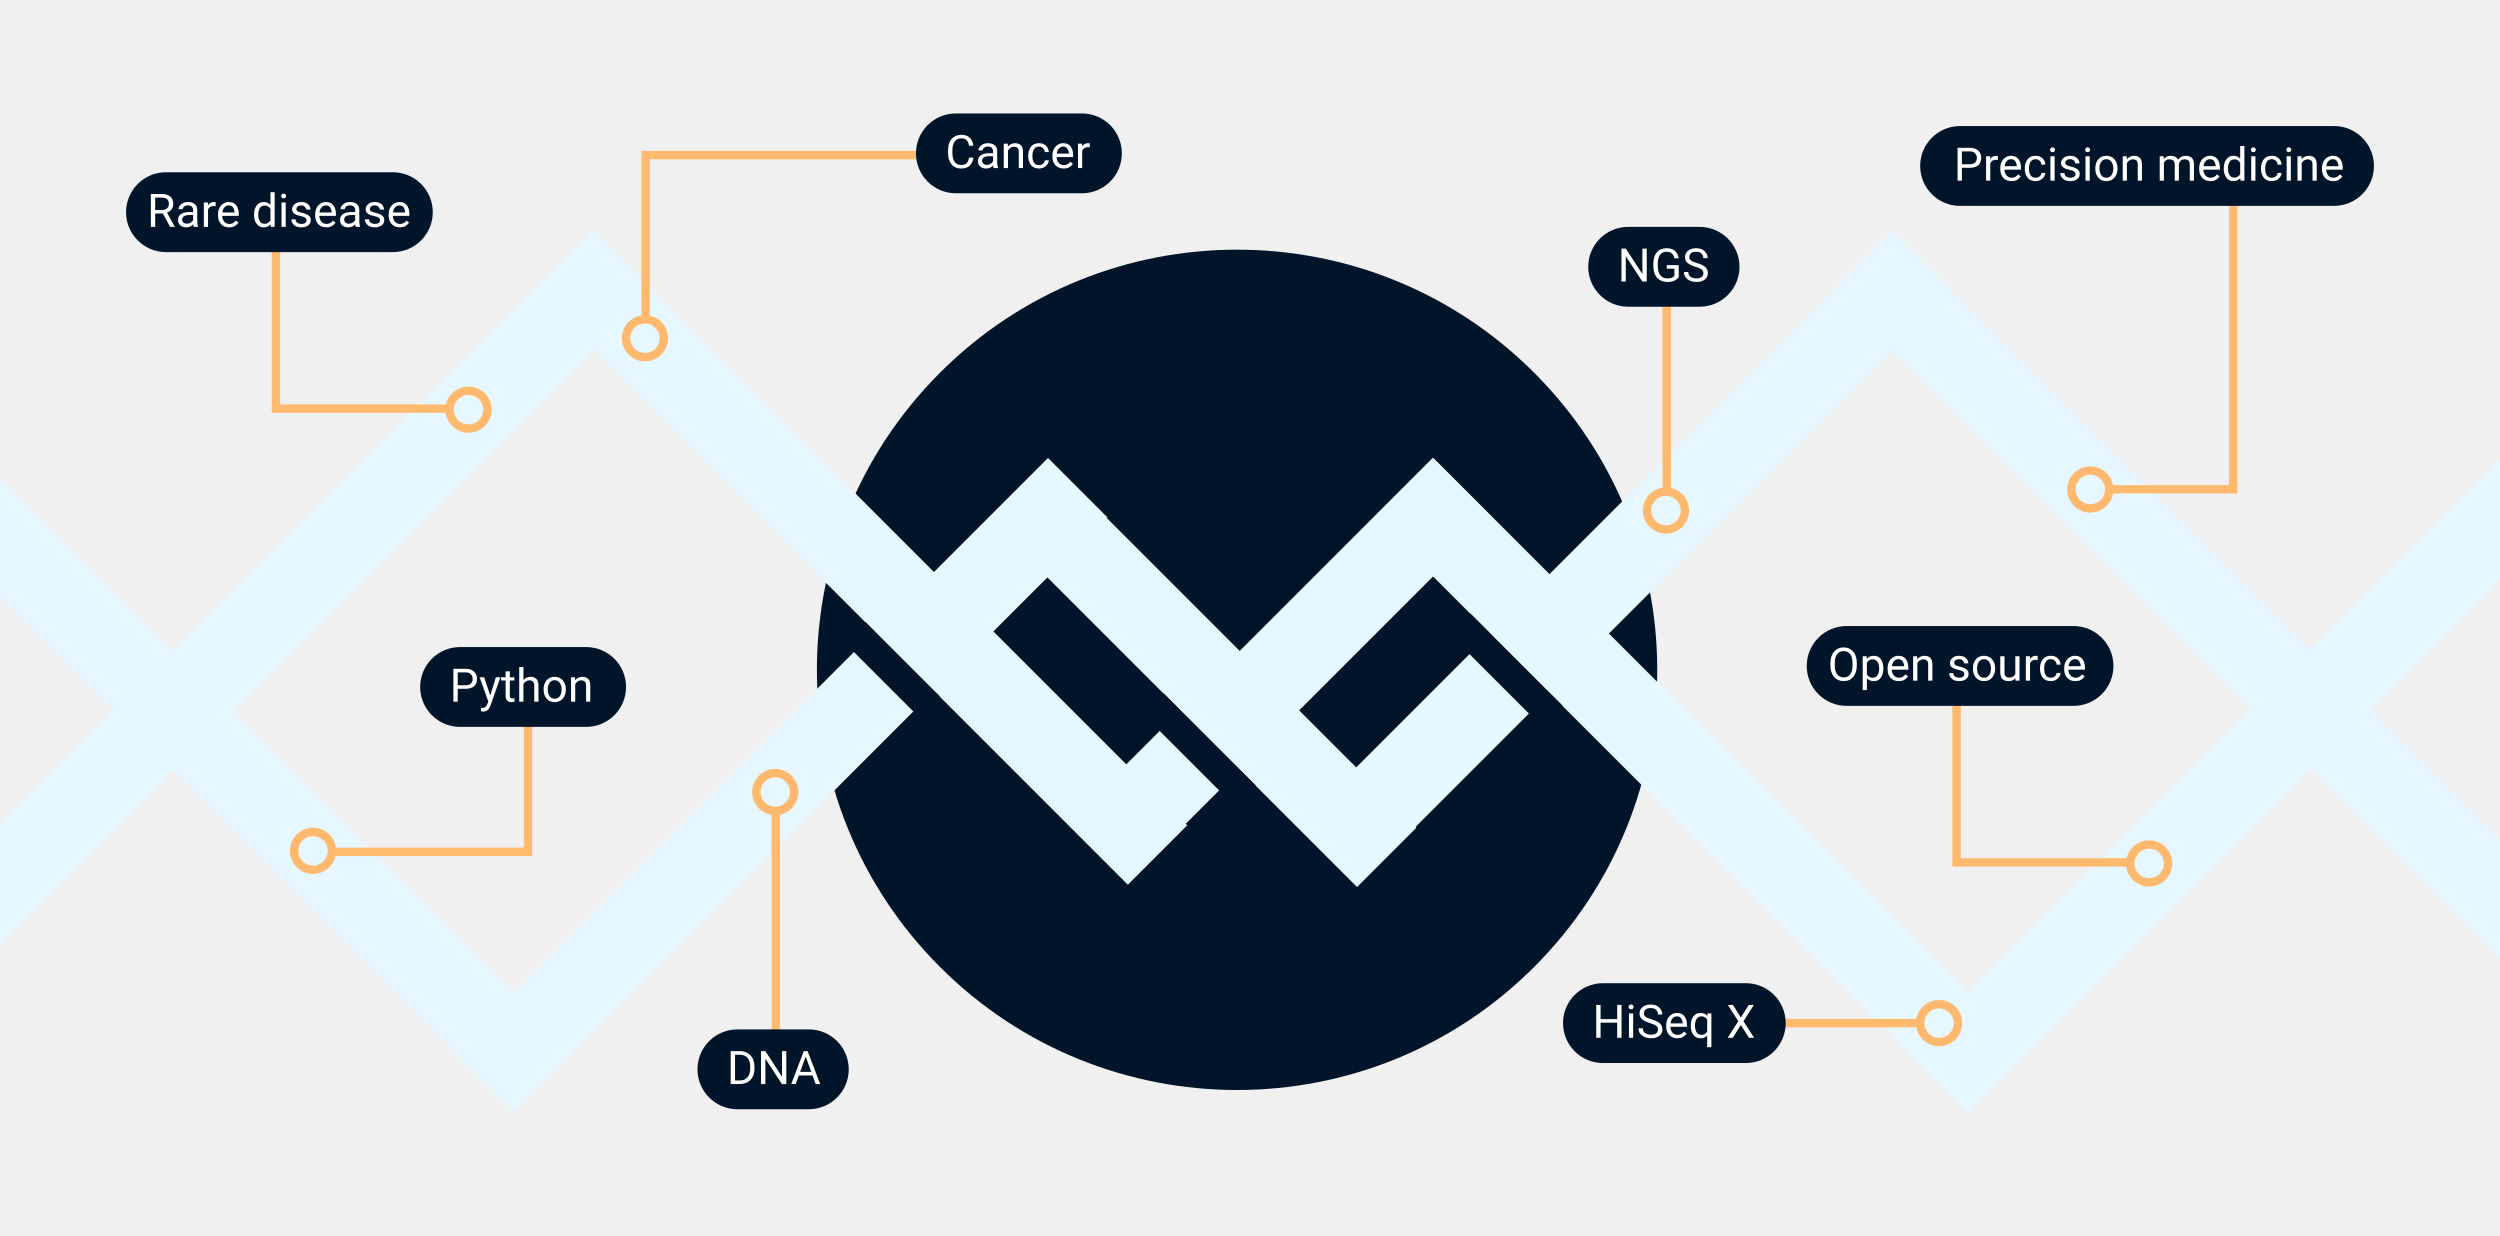
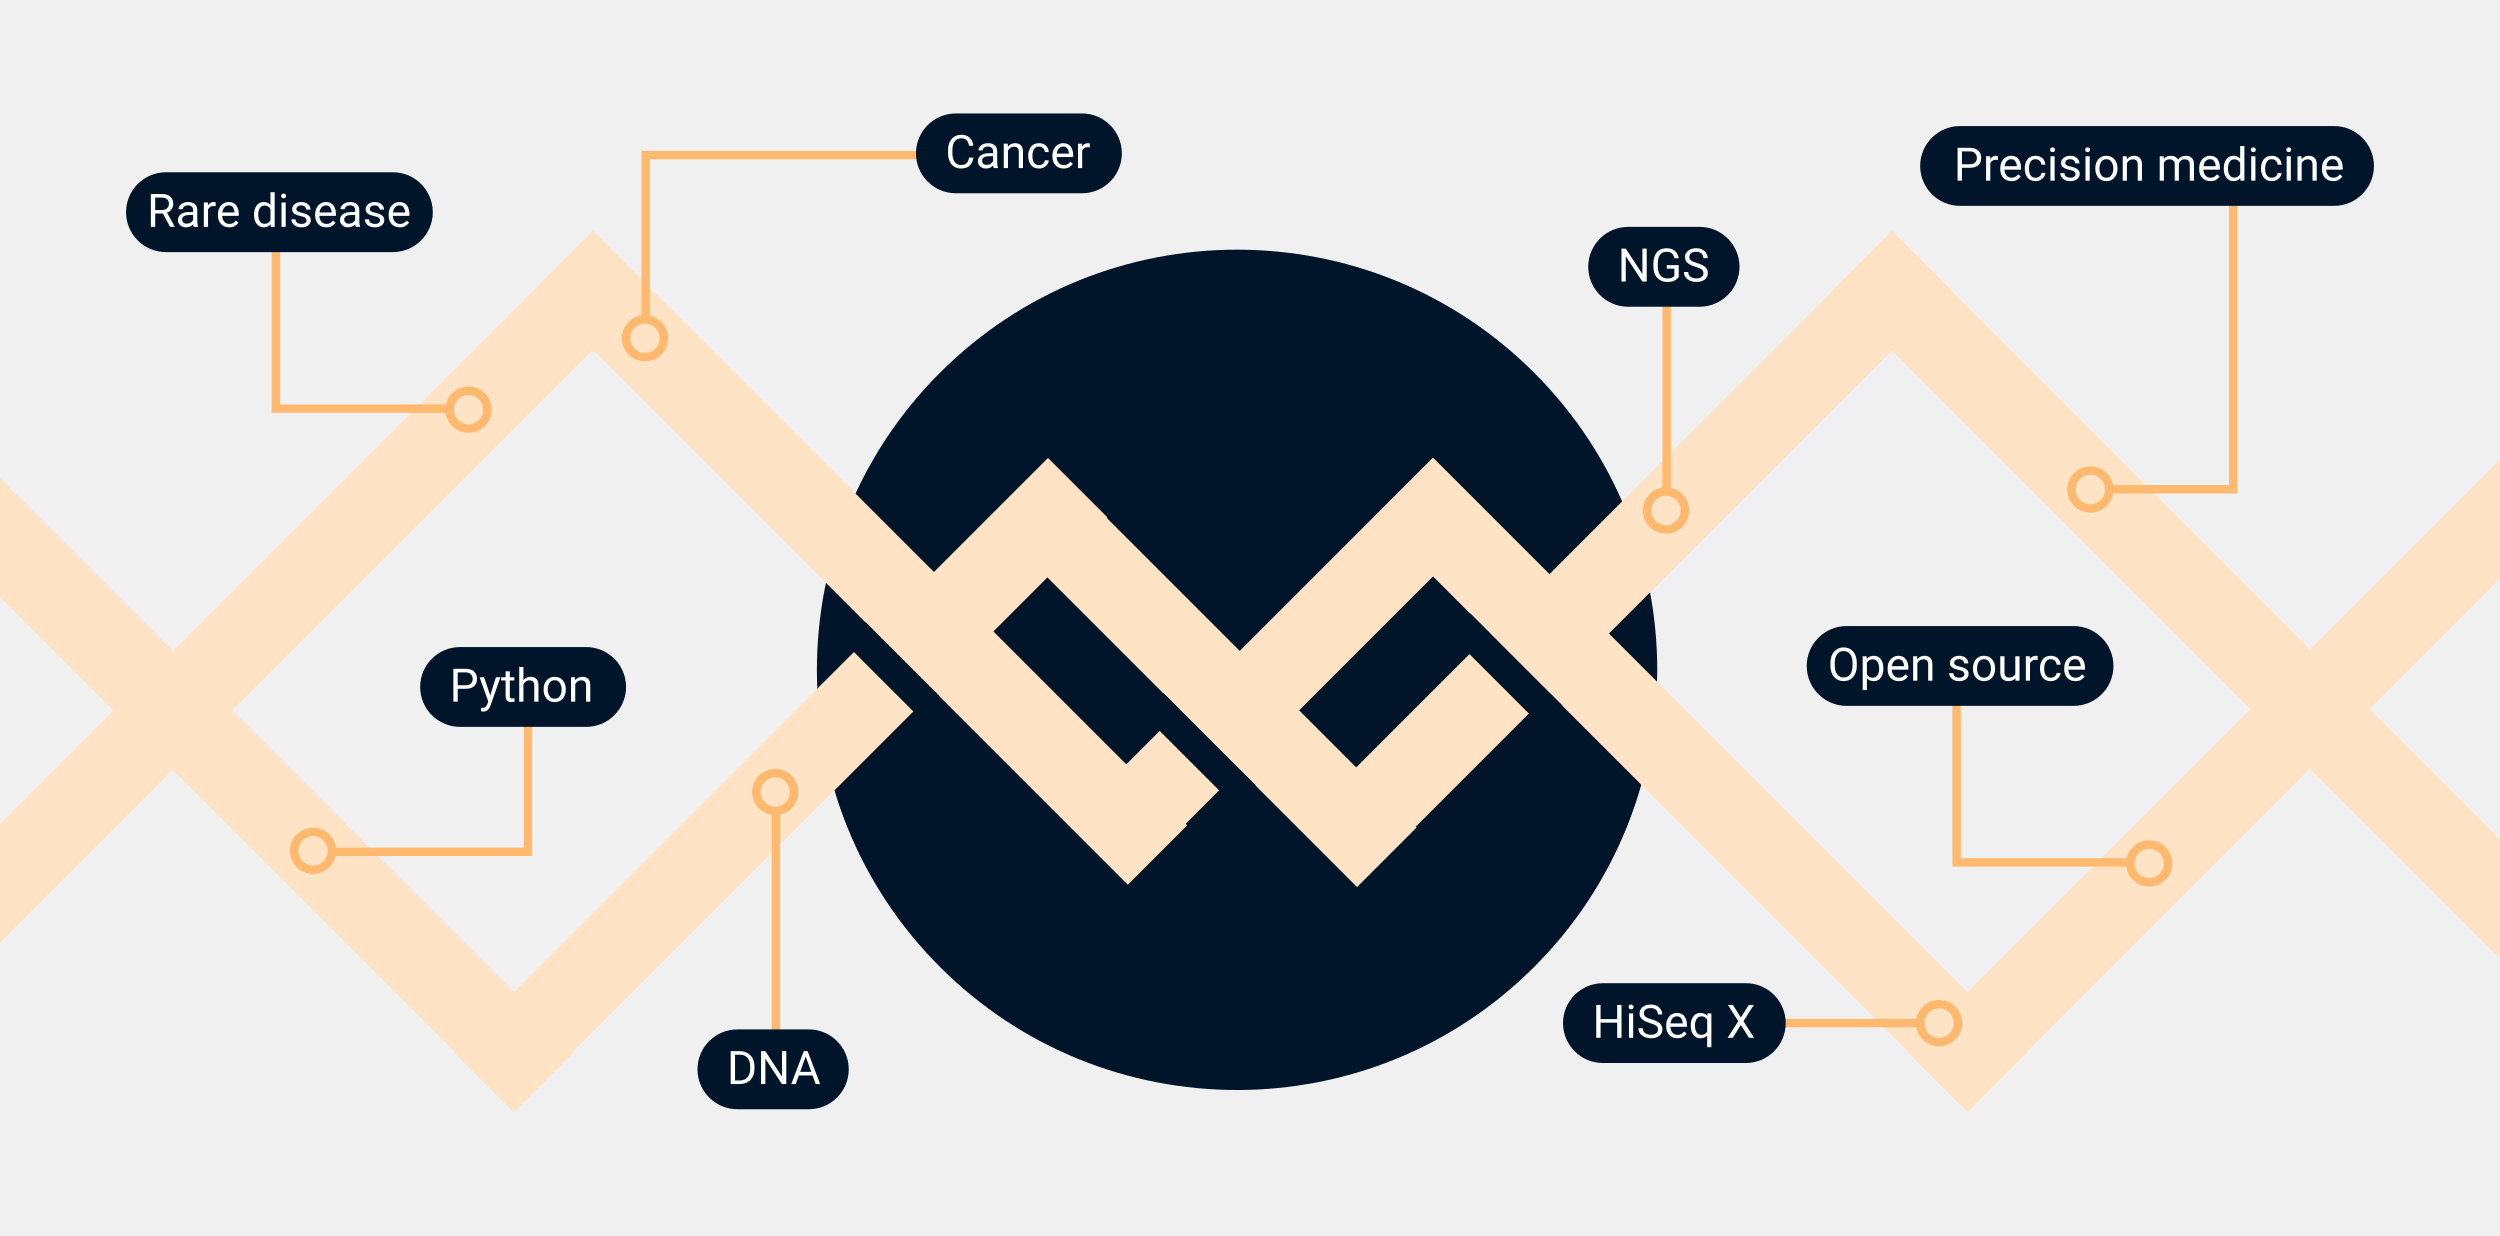
<svg xmlns="http://www.w3.org/2000/svg" width="595px" height="294px" viewBox="0 0 595 294" version="1.1">
  <defs />
  <g id="Page-1" stroke="none" stroke-width="1" fill="none" fill-rule="evenodd">
    <g id="graphic-white">
      <g id="graphic" transform="translate(-65, -193)">
        <g id="logo-color" transform="translate(366.2813, 365.8671) rotate(-225) translate(-366.2813, -365.8671) translate(111.2813, 103.8671)">
          <path d="M250.343,376.358 C305.572,376.358 350.343,331.587 350.343,276.358 C350.343,221.13 305.572,176.358 250.343,176.358 C195.115,176.358 150.343,221.13 150.343,276.358 C150.343,331.587 195.115,376.358 250.343,376.358 Z" id="Mask" fill="#001529" />
-           <g id="DNA" transform="translate(0.792893, 0.792893)" fill="#e6f7ff">
+           <g id="DNA" transform="translate(0.792893, 0.792893)" fill="#FFE3C4">
            <rect id="Rectangle-7" x="65.405" y="219.094" width="200" height="20" />
            <rect id="Rectangle-7" x="180.979" y="258.301" width="123" height="20" />
            <rect id="Rectangle-7" x="245.717" y="323.038" width="200" height="20" />
            <rect id="Rectangle-7-Copy-4" x="284.128" y="437.818" width="225" height="20" />
            <rect id="Rectangle-7" transform="translate(294.098, 357.7872) rotate(-270) translate(-294.098, -357.7872) " x="194.098" y="347.787" width="200" height="20" />
            <rect id="Rectangle-7-Copy-3" transform="translate(435.5193, 422.8411) rotate(-270) translate(-435.5193, -422.8411) " x="335.519" y="412.841" width="200" height="20" />
            <rect id="Rectangle-7" transform="translate(255.9142, 280.3217) rotate(-270) translate(-255.9142, -280.3217) " x="194.414" y="270.322" width="123" height="20" />
            <rect id="Rectangle-7" transform="translate(190.8604, 178.1821) rotate(-270) translate(-190.8604, -178.1821) " x="90.86" y="168.182" width="200" height="20" />
            <rect id="Rectangle-7-Copy-2" transform="translate(75.60198, 120.2912) rotate(-270) translate(-75.60198, -120.2912) " x="-43.398" y="110.291" width="238" height="20" />
            <rect id="Rectangle-7-Copy" transform="translate(101.0578, 88.37955) rotate(-180) translate(-101.0578, -88.37955) " x="1.058" y="78.38" width="200" height="20" />
          </g>
          <g id="Shadows" transform="translate(85.43503, 73.01367)">
            <rect id="Rectangle-12-Copy" fill="none" transform="translate(4.394878, 15.94199) rotate(-270) translate(-4.394878, -15.94199) " x="-11.105" y="12.442" width="31" height="7" />
            <rect id="Rectangle-12-Copy-2" fill="none" transform="translate(364.3122, 378.6878) rotate(-270) translate(-364.3122, -378.6878) " x="348.812" y="375.188" width="31" height="7" />
            <rect id="Rectangle-12" fill="#001529" transform="translate(119.6533, 158.0705) rotate(-270) translate(-119.6533, -158.0705) " x="104.153" y="154.57" width="31" height="7" />
            <rect id="Rectangle-12" fill="#001529" transform="translate(184.7071, 196.2542) rotate(-270) translate(-184.7071, -196.2542) " x="169.207" y="192.754" width="31" height="7" />
            <rect id="Rectangle-12" fill="#001529" transform="translate(222.8909, 261.4796) rotate(-270) translate(-222.8909, -261.4796) " x="210.391" y="257.98" width="25" height="7" />
          </g>
        </g>
        <g id="words" transform="translate(95, 220)">
          <g id="rare-disease" transform="translate(0, 14)">
            <polyline id="Path-1" stroke="#FFBA6F" stroke-width="2" points="35.66 18.109 35.66 56.253 77.369 56.253" />
            <circle id="Oval-2" stroke="#FFB96F" stroke-width="2" cx="81.5" cy="56.5" r="4.5" />
            <rect id="Rectangle-18" fill="#001529" x="0" y="0" width="73" height="19" rx="9.5" />
            <text id="Rare-disease" font-family="Roboto-Medium, Roboto" font-size="11" font-weight="400" fill="#FFFFFF">
              <tspan x="5" y="13">Rare disease</tspan>
            </text>
          </g>
          <g id="open-source" transform="translate(400, 122)">
            <polyline id="Path-1" stroke="#FFBA6F" stroke-width="2" points="35.66 18.109 35.66 56.253 77.369 56.253" />
            <circle id="Oval-2" stroke="#FFB96F" stroke-width="2" cx="81.5" cy="56.5" r="4.5" />
            <rect id="Rectangle-18" fill="#001529" x="0" y="0" width="73" height="19" rx="9.5" />
            <text id="Open-source" font-family="Roboto-Medium, Roboto" font-size="11" font-weight="400" fill="#FFFFFF">
              <tspan x="5" y="13">Open source</tspan>
            </text>
          </g>
          <g id="diagnostics" transform="translate(40, 127)">
            <polyline id="Path-1" stroke="#FFBA6F" stroke-width="2" points="55.66 18.109 55.66 48.732 8.78 48.732" />
            <circle id="Oval-2" stroke="#FFB96F" stroke-width="2" cx="4.5" cy="48.5" r="4.5" />
            <g id="Rectangle-18-+-Python" transform="translate(30, 0)">
              <rect id="Rectangle-18" fill="#001529" x="0" y="0" width="49" height="19" rx="9.5" />
              <text id="Python" font-family="Roboto-Medium, Roboto" font-size="11" font-weight="400" fill="#FFFFFF">
                <tspan x="7" y="13">Python</tspan>
              </text>
            </g>
          </g>
          <g id="precision" transform="translate(427, 3)">
            <polyline id="Path-1" stroke="#FFBA6F" stroke-width="2" points="74.5 19 74.5 86.442 45.344 86.442" />
            <circle id="Oval-2" stroke="#FFB96F" stroke-width="2" cx="40.5" cy="86.5" r="4.5" />
            <g id="text">
              <rect id="Rectangle-18" fill="#001529" x="0" y="0" width="108" height="19" rx="9.5" />
              <text id="Precision-medicine" font-family="Roboto-Medium, Roboto" font-size="11" font-weight="400" fill="#FFFFFF">
                <tspan x="8" y="13">Precision medicine</tspan>
              </text>
            </g>
          </g>
          <g id="DNA" transform="translate(136, 157)">
            <path d="M18.66,62.947 L18.66,9.248" id="Path-1" stroke="#FFBA6F" stroke-width="2" />
            <circle id="Oval-2" stroke="#FFB96F" stroke-width="2" cx="18.5" cy="4.5" r="4.5" />
            <g id="text" transform="translate(0, 61)">
              <rect id="Rectangle-18" fill="#001529" x="0" y="0" width="36" height="19" rx="9.5" />
              <text id="DNA" font-family="Roboto-Medium, Roboto" font-size="11" font-weight="400" fill="#FFFFFF">
                <tspan x="7" y="13">DNA</tspan>
              </text>
            </g>
          </g>
          <g id="NGS" transform="translate(348, 27)">
            <path d="M18.66,63.539 L18.66,18.248" id="Path-1" stroke="#FFBA6F" stroke-width="2" />
            <circle id="Oval-2" stroke="#FFB96F" stroke-width="2" cx="18.5" cy="67.5" r="4.5" />
            <g id="text">
              <rect id="Rectangle-18" fill="#001529" x="0" y="0" width="36" height="19" rx="9.5" />
              <text id="NGS" font-family="Roboto-Medium, Roboto" font-size="11" font-weight="400" fill="#FFFFFF">
                <tspan x="7" y="13">NGS</tspan>
              </text>
            </g>
          </g>
          <g id="cancer" transform="translate(119, 0)">
            <polyline id="Path-1" stroke="#FFBA6F" stroke-width="2" points="4.66 49.539 4.66 9.915 70.707 9.915" />
            <circle id="Oval-2" stroke="#FFB96F" stroke-width="2" cx="4.5" cy="53.5" r="4.5" />
            <g id="text" transform="translate(69, 0)">
              <rect id="Rectangle-18" fill="#001529" x="0" y="0" width="49" height="19" rx="9.5" />
              <text id="Cancer" font-family="Roboto-Medium, Roboto" font-size="11" font-weight="400" fill="#FFFFFF">
                <tspan x="7" y="13">Cancer</tspan>
              </text>
            </g>
          </g>
          <g id="hiseq-x" transform="translate(342, 207)">
            <path d="M85.004,9.5 L52,9.5" id="Path-1" stroke="#FFBA6F" stroke-width="2" />
            <circle id="Oval-2" stroke="#FFB96F" stroke-width="2" cx="89.5" cy="9.5" r="4.5" />
            <g id="text">
              <rect id="Rectangle-18" fill="#001529" x="0" y="0" width="53" height="19" rx="9.5" />
              <text id="HiSeq-X" font-family="Roboto-Medium, Roboto" font-size="11" font-weight="400" fill="#FFFFFF">
                <tspan x="7" y="13">HiSeq X</tspan>
              </text>
            </g>
          </g>
        </g>
      </g>
    </g>
  </g>
</svg>
